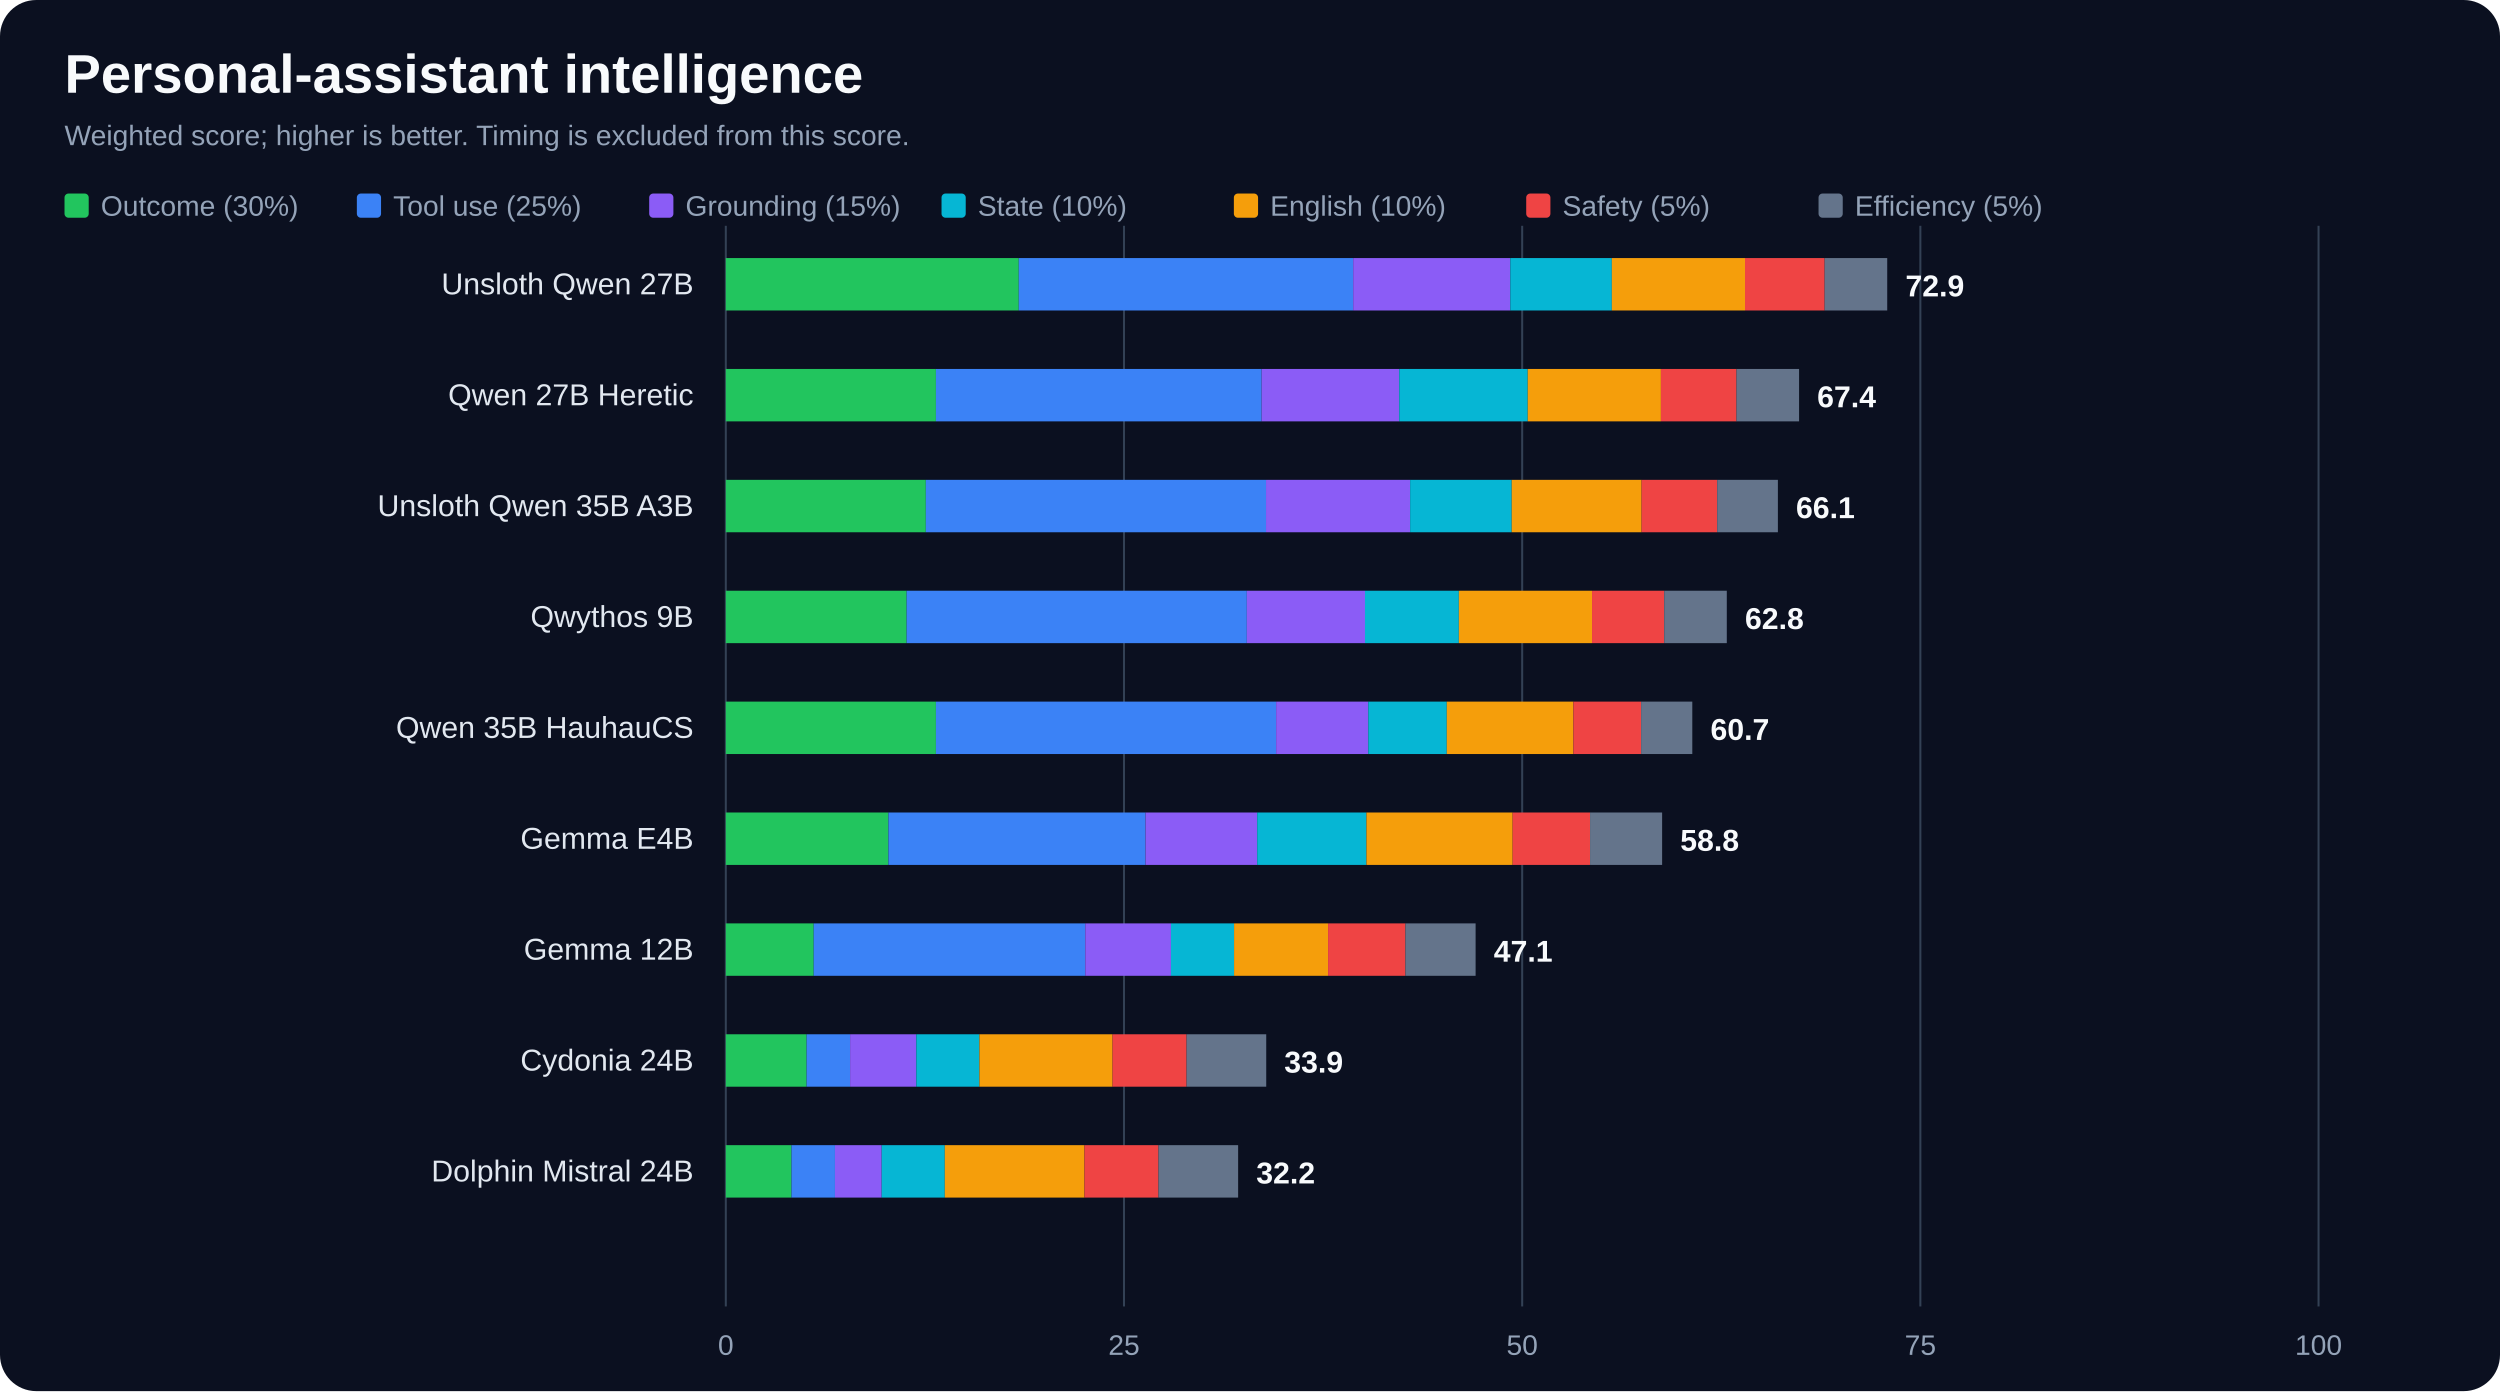
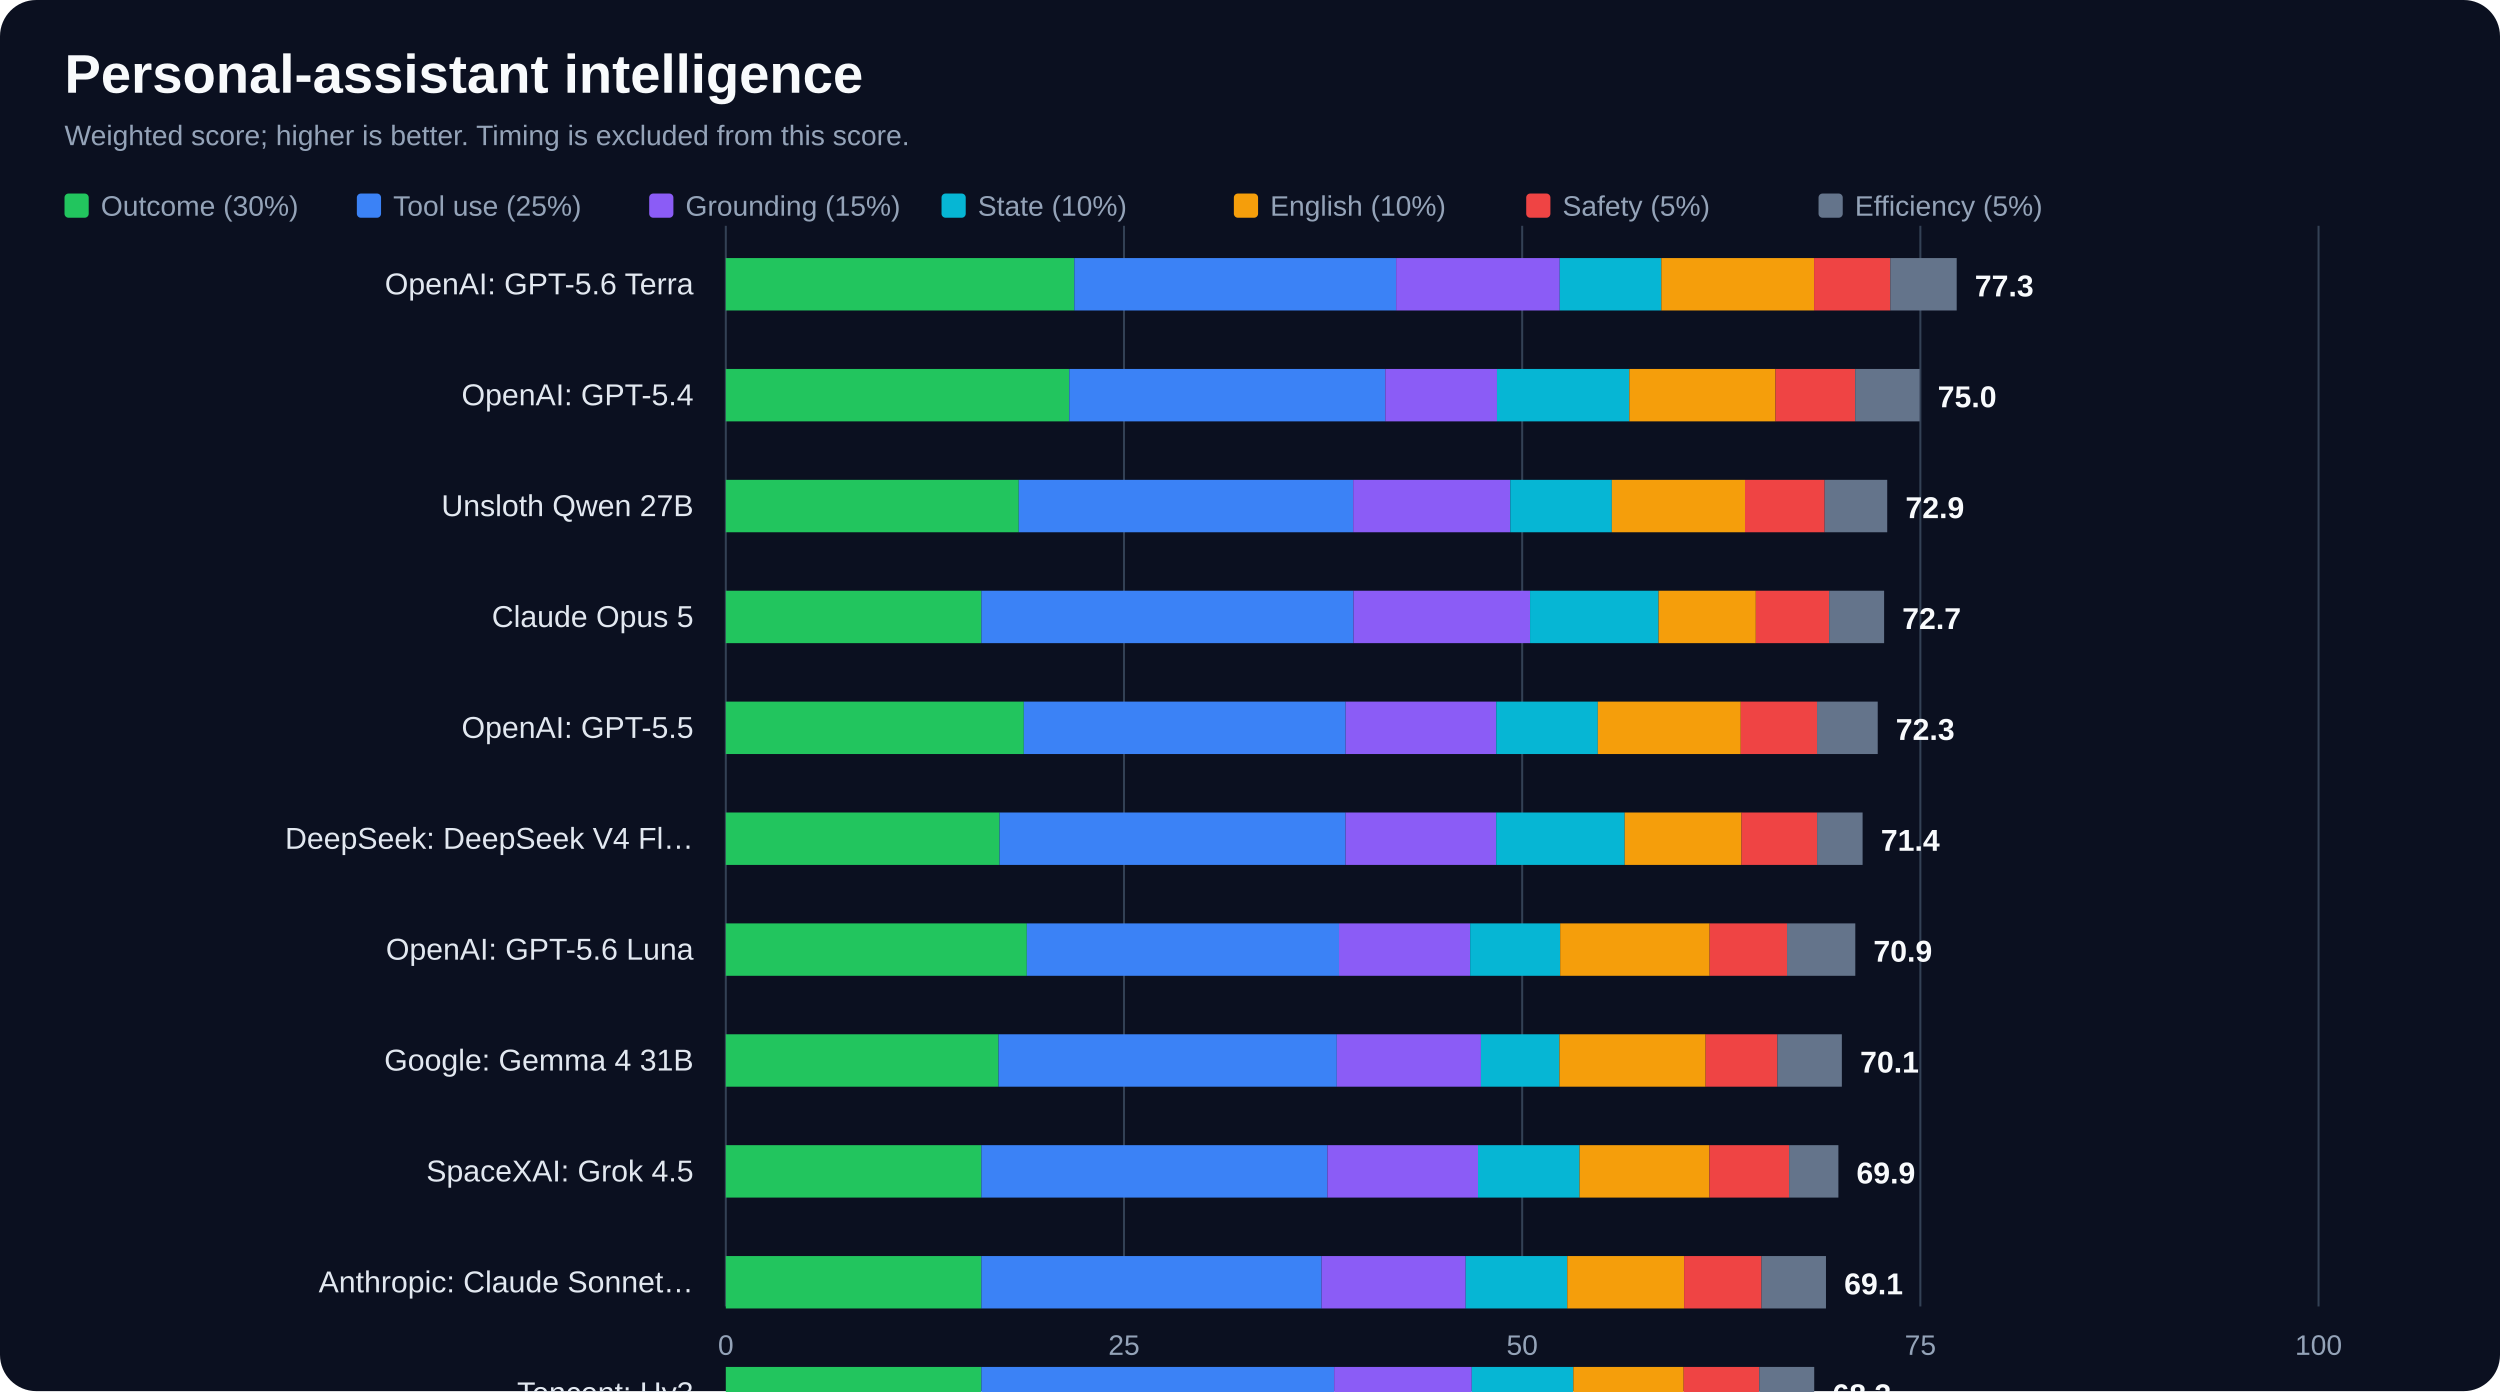
<svg xmlns="http://www.w3.org/2000/svg" width="1240" height="690" viewBox="0 0 1240 690" role="img" aria-labelledby="title desc">
  <style>.bg{fill:#0b1020}.title{fill:#f8fafc;font:700 27px Arial,sans-serif}.sub,.tick{fill:#94a3b8;font:14px Arial,sans-serif}.label{fill:#e2e8f0;font:15px Arial,sans-serif}.value{fill:#f8fafc;font:700 15px Arial,sans-serif}.grid{stroke:#334155;stroke-width:1}.axis{stroke:#64748b;stroke-width:1.5}</style>
  <rect class="bg" width="1240" height="690" rx="18" />
  <text class="title" x="32" y="46">Personal-assistant intelligence</text>
  <text class="sub" x="32" y="72">Weighted score; higher is better. Timing is excluded from this score.</text>
  <line class="grid" x1="360.0" y1="112" x2="360.0" y2="648" />
  <text class="tick" x="360.0" y="672" text-anchor="middle">0</text>
  <line class="grid" x1="557.5" y1="112" x2="557.5" y2="648" />
  <text class="tick" x="557.5" y="672" text-anchor="middle">25</text>
  <line class="grid" x1="755.0" y1="112" x2="755.0" y2="648" />
  <text class="tick" x="755.0" y="672" text-anchor="middle">50</text>
  <line class="grid" x1="952.5" y1="112" x2="952.5" y2="648" />
  <text class="tick" x="952.5" y="672" text-anchor="middle">75</text>
  <line class="grid" x1="1150.0" y1="112" x2="1150.0" y2="648" />
  <text class="tick" x="1150.0" y="672" text-anchor="middle">100</text>
  <rect x="32" y="96" width="12" height="12" rx="2" fill="#22c55e" />
  <text class="tick" x="50" y="107">Outcome (30%)</text>
  <rect x="177" y="96" width="12" height="12" rx="2" fill="#3b82f6" />
  <text class="tick" x="195" y="107">Tool use (25%)</text>
  <rect x="322" y="96" width="12" height="12" rx="2" fill="#8b5cf6" />
  <text class="tick" x="340" y="107">Grounding (15%)</text>
  <rect x="467" y="96" width="12" height="12" rx="2" fill="#06b6d4" />
  <text class="tick" x="485" y="107">State (10%)</text>
  <rect x="612" y="96" width="12" height="12" rx="2" fill="#f59e0b" />
  <text class="tick" x="630" y="107">English (10%)</text>
  <rect x="757" y="96" width="12" height="12" rx="2" fill="#ef4444" />
  <text class="tick" x="775" y="107">Safety (5%)</text>
  <rect x="902" y="96" width="12" height="12" rx="2" fill="#64748b" />
  <text class="tick" x="920" y="107">Efficiency (5%)</text>
-   <text class="label" data-model="unsloth-qwen3-6-27b-mtp-gguf-qwen3-6-27b-ud-q4-k-xl" x="344" y="146" text-anchor="end">Unsloth Qwen 27B</text>
-   <rect data-model="unsloth-qwen3-6-27b-mtp-gguf-qwen3-6-27b-ud-q4-k-xl" x="360.00" y="128" width="145.31" height="26" fill="#22c55e" />
-   <rect data-model="unsloth-qwen3-6-27b-mtp-gguf-qwen3-6-27b-ud-q4-k-xl" x="505.31" y="128" width="165.86" height="26" fill="#3b82f6" />
-   <rect data-model="unsloth-qwen3-6-27b-mtp-gguf-qwen3-6-27b-ud-q4-k-xl" x="671.17" y="128" width="77.93" height="26" fill="#8b5cf6" />
-   <rect data-model="unsloth-qwen3-6-27b-mtp-gguf-qwen3-6-27b-ud-q4-k-xl" x="749.10" y="128" width="50.38" height="26" fill="#06b6d4" />
-   <rect data-model="unsloth-qwen3-6-27b-mtp-gguf-qwen3-6-27b-ud-q4-k-xl" x="799.47" y="128" width="66.05" height="26" fill="#f59e0b" />
-   <rect data-model="unsloth-qwen3-6-27b-mtp-gguf-qwen3-6-27b-ud-q4-k-xl" x="865.52" y="128" width="39.50" height="26" fill="#ef4444" />
-   <rect data-model="unsloth-qwen3-6-27b-mtp-gguf-qwen3-6-27b-ud-q4-k-xl" x="905.02" y="128" width="31.04" height="26" fill="#64748b" />
-   <text class="value" data-model="unsloth-qwen3-6-27b-mtp-gguf-qwen3-6-27b-ud-q4-k-xl" x="945.1" y="147">72.9</text>
-   <text class="label" data-model="qwen3.6-27b-heretic-neo-code" x="344" y="201" text-anchor="end">Qwen 27B Heretic</text>
-   <rect data-model="qwen3.6-27b-heretic-neo-code" x="360.00" y="183" width="104.22" height="26" fill="#22c55e" />
-   <rect data-model="qwen3.6-27b-heretic-neo-code" x="464.22" y="183" width="161.55" height="26" fill="#3b82f6" />
-   <rect data-model="qwen3.6-27b-heretic-neo-code" x="625.77" y="183" width="68.27" height="26" fill="#8b5cf6" />
-   <rect data-model="qwen3.6-27b-heretic-neo-code" x="694.03" y="183" width="63.73" height="26" fill="#06b6d4" />
-   <rect data-model="qwen3.6-27b-heretic-neo-code" x="757.77" y="183" width="66.05" height="26" fill="#f59e0b" />
-   <rect data-model="qwen3.6-27b-heretic-neo-code" x="823.82" y="183" width="37.49" height="26" fill="#ef4444" />
-   <rect data-model="qwen3.6-27b-heretic-neo-code" x="861.30" y="183" width="31.04" height="26" fill="#64748b" />
-   <text class="value" data-model="qwen3.6-27b-heretic-neo-code" x="901.3" y="202">67.4</text>
-   <text class="label" data-model="unsloth-qwen3-6-35b-a3b-mtp-gguf-qwen3-6-35b-a3b-ud-q4-k-s" x="344" y="256" text-anchor="end">Unsloth Qwen 35B A3B</text>
-   <rect data-model="unsloth-qwen3-6-35b-a3b-mtp-gguf-qwen3-6-35b-a3b-ud-q4-k-s" x="360.00" y="238" width="99.21" height="26" fill="#22c55e" />
-   <rect data-model="unsloth-qwen3-6-35b-a3b-mtp-gguf-qwen3-6-35b-a3b-ud-q4-k-s" x="459.21" y="238" width="168.74" height="26" fill="#3b82f6" />
-   <rect data-model="unsloth-qwen3-6-35b-a3b-mtp-gguf-qwen3-6-35b-a3b-ud-q4-k-s" x="627.95" y="238" width="71.49" height="26" fill="#8b5cf6" />
-   <rect data-model="unsloth-qwen3-6-35b-a3b-mtp-gguf-qwen3-6-35b-a3b-ud-q4-k-s" x="699.43" y="238" width="50.38" height="26" fill="#06b6d4" />
-   <rect data-model="unsloth-qwen3-6-35b-a3b-mtp-gguf-qwen3-6-35b-a3b-ud-q4-k-s" x="749.81" y="238" width="64.43" height="26" fill="#f59e0b" />
-   <rect data-model="unsloth-qwen3-6-35b-a3b-mtp-gguf-qwen3-6-35b-a3b-ud-q4-k-s" x="814.24" y="238" width="37.49" height="26" fill="#ef4444" />
-   <rect data-model="unsloth-qwen3-6-35b-a3b-mtp-gguf-qwen3-6-35b-a3b-ud-q4-k-s" x="851.73" y="238" width="30.10" height="26" fill="#64748b" />
-   <text class="value" data-model="unsloth-qwen3-6-35b-a3b-mtp-gguf-qwen3-6-35b-a3b-ud-q4-k-s" x="890.8" y="257">66.1</text>
-   <text class="label" data-model="empero-ai-qwythos-9b-claude-mythos-5-1m-gguf-qwythos-9b-claude-mythos-5-1m-mtp-q4-k-m" x="344" y="311" text-anchor="end">Qwythos 9B</text>
-   <rect data-model="empero-ai-qwythos-9b-claude-mythos-5-1m-gguf-qwythos-9b-claude-mythos-5-1m-mtp-q4-k-m" x="360.00" y="293" width="89.69" height="26" fill="#22c55e" />
-   <rect data-model="empero-ai-qwythos-9b-claude-mythos-5-1m-gguf-qwythos-9b-claude-mythos-5-1m-mtp-q4-k-m" x="449.69" y="293" width="168.74" height="26" fill="#3b82f6" />
-   <rect data-model="empero-ai-qwythos-9b-claude-mythos-5-1m-gguf-qwythos-9b-claude-mythos-5-1m-mtp-q4-k-m" x="618.43" y="293" width="58.61" height="26" fill="#8b5cf6" />
-   <rect data-model="empero-ai-qwythos-9b-claude-mythos-5-1m-gguf-qwythos-9b-claude-mythos-5-1m-mtp-q4-k-m" x="677.03" y="293" width="46.56" height="26" fill="#06b6d4" />
-   <rect data-model="empero-ai-qwythos-9b-claude-mythos-5-1m-gguf-qwythos-9b-claude-mythos-5-1m-mtp-q4-k-m" x="723.60" y="293" width="66.05" height="26" fill="#f59e0b" />
-   <rect data-model="empero-ai-qwythos-9b-claude-mythos-5-1m-gguf-qwythos-9b-claude-mythos-5-1m-mtp-q4-k-m" x="789.64" y="293" width="35.81" height="26" fill="#ef4444" />
-   <rect data-model="empero-ai-qwythos-9b-claude-mythos-5-1m-gguf-qwythos-9b-claude-mythos-5-1m-mtp-q4-k-m" x="825.45" y="293" width="31.04" height="26" fill="#64748b" />
-   <text class="value" data-model="empero-ai-qwythos-9b-claude-mythos-5-1m-gguf-qwythos-9b-claude-mythos-5-1m-mtp-q4-k-m" x="865.5" y="312">62.8</text>
-   <text class="label" data-model="qwen3.6-35b-hauhaucs-aggressive" x="344" y="366" text-anchor="end">Qwen 35B HauhauCS</text>
-   <rect data-model="qwen3.6-35b-hauhaucs-aggressive" x="360.00" y="348" width="104.22" height="26" fill="#22c55e" />
-   <rect data-model="qwen3.6-35b-hauhaucs-aggressive" x="464.22" y="348" width="168.74" height="26" fill="#3b82f6" />
-   <rect data-model="qwen3.6-35b-hauhaucs-aggressive" x="632.96" y="348" width="45.73" height="26" fill="#8b5cf6" />
-   <rect data-model="qwen3.6-35b-hauhaucs-aggressive" x="678.68" y="348" width="38.93" height="26" fill="#06b6d4" />
-   <rect data-model="qwen3.6-35b-hauhaucs-aggressive" x="717.61" y="348" width="62.81" height="26" fill="#f59e0b" />
-   <rect data-model="qwen3.6-35b-hauhaucs-aggressive" x="780.42" y="348" width="33.57" height="26" fill="#ef4444" />
-   <rect data-model="qwen3.6-35b-hauhaucs-aggressive" x="813.99" y="348" width="25.39" height="26" fill="#64748b" />
-   <text class="value" data-model="qwen3.6-35b-hauhaucs-aggressive" x="848.4" y="367">60.7</text>
-   <text class="label" data-model="gemma-4-e4b-it" x="344" y="421" text-anchor="end">Gemma E4B</text>
-   <rect data-model="gemma-4-e4b-it" x="360.00" y="403" width="80.67" height="26" fill="#22c55e" />
-   <rect data-model="gemma-4-e4b-it" x="440.67" y="403" width="127.51" height="26" fill="#3b82f6" />
-   <rect data-model="gemma-4-e4b-it" x="568.18" y="403" width="55.39" height="26" fill="#8b5cf6" />
-   <rect data-model="gemma-4-e4b-it" x="623.57" y="403" width="54.19" height="26" fill="#06b6d4" />
-   <rect data-model="gemma-4-e4b-it" x="677.76" y="403" width="72.52" height="26" fill="#f59e0b" />
-   <rect data-model="gemma-4-e4b-it" x="750.29" y="403" width="38.38" height="26" fill="#ef4444" />
-   <rect data-model="gemma-4-e4b-it" x="788.67" y="403" width="35.74" height="26" fill="#64748b" />
-   <text class="value" data-model="gemma-4-e4b-it" x="833.4" y="422">58.8</text>
-   <text class="label" data-model="gemma-4-12b-obliterated" x="344" y="476" text-anchor="end">Gemma 12B</text>
-   <rect data-model="gemma-4-12b-obliterated" x="360.00" y="458" width="43.59" height="26" fill="#22c55e" />
-   <rect data-model="gemma-4-12b-obliterated" x="403.59" y="458" width="134.70" height="26" fill="#3b82f6" />
-   <rect data-model="gemma-4-12b-obliterated" x="538.29" y="458" width="42.51" height="26" fill="#8b5cf6" />
-   <rect data-model="gemma-4-12b-obliterated" x="580.80" y="458" width="31.30" height="26" fill="#06b6d4" />
-   <rect data-model="gemma-4-12b-obliterated" x="612.10" y="458" width="46.62" height="26" fill="#f59e0b" />
-   <rect data-model="gemma-4-12b-obliterated" x="658.72" y="458" width="38.38" height="26" fill="#ef4444" />
-   <rect data-model="gemma-4-12b-obliterated" x="697.10" y="458" width="34.80" height="26" fill="#64748b" />
-   <text class="value" data-model="gemma-4-12b-obliterated" x="740.9" y="477">47.1</text>
-   <text class="label" data-model="cydonia-24b-v4.3" x="344" y="531" text-anchor="end">Cydonia 24B</text>
-   <rect data-model="cydonia-24b-v4.3" x="360.00" y="513" width="40.08" height="26" fill="#22c55e" />
-   <rect data-model="cydonia-24b-v4.3" x="400.08" y="513" width="21.57" height="26" fill="#3b82f6" />
-   <rect data-model="cydonia-24b-v4.3" x="421.65" y="513" width="32.84" height="26" fill="#8b5cf6" />
-   <rect data-model="cydonia-24b-v4.3" x="454.50" y="513" width="31.30" height="26" fill="#06b6d4" />
-   <rect data-model="cydonia-24b-v4.3" x="485.79" y="513" width="66.05" height="26" fill="#f59e0b" />
-   <rect data-model="cydonia-24b-v4.3" x="551.84" y="513" width="36.70" height="26" fill="#ef4444" />
-   <rect data-model="cydonia-24b-v4.3" x="588.55" y="513" width="39.50" height="26" fill="#64748b" />
-   <text class="value" data-model="cydonia-24b-v4.3" x="637.0" y="532">33.9</text>
-   <text class="label" data-model="dolphin-mistral-24b-venice" x="344" y="586" text-anchor="end">Dolphin Mistral 24B</text>
-   <rect data-model="dolphin-mistral-24b-venice" x="360.00" y="568" width="32.57" height="26" fill="#22c55e" />
-   <rect data-model="dolphin-mistral-24b-venice" x="392.57" y="568" width="21.57" height="26" fill="#3b82f6" />
-   <rect data-model="dolphin-mistral-24b-venice" x="414.14" y="568" width="23.18" height="26" fill="#8b5cf6" />
-   <rect data-model="dolphin-mistral-24b-venice" x="437.32" y="568" width="31.30" height="26" fill="#06b6d4" />
-   <rect data-model="dolphin-mistral-24b-venice" x="468.62" y="568" width="69.29" height="26" fill="#f59e0b" />
-   <rect data-model="dolphin-mistral-24b-venice" x="537.91" y="568" width="36.70" height="26" fill="#ef4444" />
-   <rect data-model="dolphin-mistral-24b-venice" x="574.61" y="568" width="39.50" height="26" fill="#64748b" />
-   <text class="value" data-model="dolphin-mistral-24b-venice" x="623.1" y="587">32.2</text>
+   <text class="label" data-model="openai/gpt-5.6-terra" x="344" y="146" text-anchor="end">OpenAI: GPT-5.6 Terra</text>
+   <rect data-model="openai/gpt-5.6-terra" x="360.00" y="128" width="172.87" height="26" fill="#22c55e" />
+   <rect data-model="openai/gpt-5.6-terra" x="532.87" y="128" width="159.63" height="26" fill="#3b82f6" />
+   <rect data-model="openai/gpt-5.6-terra" x="692.49" y="128" width="81.15" height="26" fill="#8b5cf6" />
+   <rect data-model="openai/gpt-5.6-terra" x="773.64" y="128" width="50.38" height="26" fill="#06b6d4" />
+   <rect data-model="openai/gpt-5.6-terra" x="824.02" y="128" width="75.76" height="26" fill="#f59e0b" />
+   <rect data-model="openai/gpt-5.6-terra" x="899.78" y="128" width="37.82" height="26" fill="#ef4444" />
+   <rect data-model="openai/gpt-5.6-terra" x="937.60" y="128" width="32.92" height="26" fill="#64748b" />
+   <text class="value" data-model="openai/gpt-5.6-terra" x="979.5" y="147">77.3</text>
+   <text class="label" data-model="openai/gpt-5.4" x="344" y="201" text-anchor="end">OpenAI: GPT-5.4</text>
+   <rect data-model="openai/gpt-5.4" x="360.00" y="183" width="170.36" height="26" fill="#22c55e" />
+   <rect data-model="openai/gpt-5.4" x="530.36" y="183" width="156.75" height="26" fill="#3b82f6" />
+   <rect data-model="openai/gpt-5.4" x="687.11" y="183" width="55.39" height="26" fill="#8b5cf6" />
+   <rect data-model="openai/gpt-5.4" x="742.50" y="183" width="65.64" height="26" fill="#06b6d4" />
+   <rect data-model="openai/gpt-5.4" x="808.14" y="183" width="72.52" height="26" fill="#f59e0b" />
+   <rect data-model="openai/gpt-5.4" x="880.67" y="183" width="39.50" height="26" fill="#ef4444" />
+   <rect data-model="openai/gpt-5.4" x="920.17" y="183" width="31.98" height="26" fill="#64748b" />
+   <text class="value" data-model="openai/gpt-5.4" x="961.1" y="202">75.0</text>
+   <text class="label" data-model="unsloth-qwen3-6-27b-mtp-gguf-qwen3-6-27b-ud-q4-k-xl" x="344" y="256" text-anchor="end">Unsloth Qwen 27B</text>
+   <rect data-model="unsloth-qwen3-6-27b-mtp-gguf-qwen3-6-27b-ud-q4-k-xl" x="360.00" y="238" width="145.31" height="26" fill="#22c55e" />
+   <rect data-model="unsloth-qwen3-6-27b-mtp-gguf-qwen3-6-27b-ud-q4-k-xl" x="505.31" y="238" width="165.86" height="26" fill="#3b82f6" />
+   <rect data-model="unsloth-qwen3-6-27b-mtp-gguf-qwen3-6-27b-ud-q4-k-xl" x="671.17" y="238" width="77.93" height="26" fill="#8b5cf6" />
+   <rect data-model="unsloth-qwen3-6-27b-mtp-gguf-qwen3-6-27b-ud-q4-k-xl" x="749.10" y="238" width="50.38" height="26" fill="#06b6d4" />
+   <rect data-model="unsloth-qwen3-6-27b-mtp-gguf-qwen3-6-27b-ud-q4-k-xl" x="799.47" y="238" width="66.05" height="26" fill="#f59e0b" />
+   <rect data-model="unsloth-qwen3-6-27b-mtp-gguf-qwen3-6-27b-ud-q4-k-xl" x="865.52" y="238" width="39.50" height="26" fill="#ef4444" />
+   <rect data-model="unsloth-qwen3-6-27b-mtp-gguf-qwen3-6-27b-ud-q4-k-xl" x="905.02" y="238" width="31.04" height="26" fill="#64748b" />
+   <text class="value" data-model="unsloth-qwen3-6-27b-mtp-gguf-qwen3-6-27b-ud-q4-k-xl" x="945.1" y="257">72.9</text>
+   <text class="label" data-model="anthropic/claude-opus-5" x="344" y="311" text-anchor="end">Claude Opus 5</text>
+   <rect data-model="anthropic/claude-opus-5" x="360.00" y="293" width="126.77" height="26" fill="#22c55e" />
+   <rect data-model="anthropic/claude-opus-5" x="486.77" y="293" width="184.56" height="26" fill="#3b82f6" />
+   <rect data-model="anthropic/claude-opus-5" x="671.32" y="293" width="87.59" height="26" fill="#8b5cf6" />
+   <rect data-model="anthropic/claude-opus-5" x="758.91" y="293" width="63.73" height="26" fill="#06b6d4" />
+   <rect data-model="anthropic/claude-opus-5" x="822.65" y="293" width="48.24" height="26" fill="#f59e0b" />
+   <rect data-model="anthropic/claude-opus-5" x="870.89" y="293" width="36.37" height="26" fill="#ef4444" />
+   <rect data-model="anthropic/claude-opus-5" x="907.25" y="293" width="27.27" height="26" fill="#64748b" />
+   <text class="value" data-model="anthropic/claude-opus-5" x="943.5" y="312">72.7</text>
+   <text class="label" data-model="openai/gpt-5.5" x="344" y="366" text-anchor="end">OpenAI: GPT-5.5</text>
+   <rect data-model="openai/gpt-5.5" x="360.00" y="348" width="147.81" height="26" fill="#22c55e" />
+   <rect data-model="openai/gpt-5.5" x="507.81" y="348" width="159.63" height="26" fill="#3b82f6" />
+   <rect data-model="openai/gpt-5.5" x="667.44" y="348" width="74.71" height="26" fill="#8b5cf6" />
+   <rect data-model="openai/gpt-5.5" x="742.15" y="348" width="50.38" height="26" fill="#06b6d4" />
+   <rect data-model="openai/gpt-5.5" x="792.52" y="348" width="70.91" height="26" fill="#f59e0b" />
+   <rect data-model="openai/gpt-5.5" x="863.43" y="348" width="37.82" height="26" fill="#ef4444" />
+   <rect data-model="openai/gpt-5.5" x="901.25" y="348" width="30.10" height="26" fill="#64748b" />
+   <text class="value" data-model="openai/gpt-5.5" x="940.3" y="367">72.3</text>
+   <text class="label" data-model="deepseek/deepseek-v4-flash" x="344" y="421" text-anchor="end">DeepSeek: DeepSeek V4 Fl…</text>
+   <rect data-model="deepseek/deepseek-v4-flash" x="360.00" y="403" width="135.79" height="26" fill="#22c55e" />
+   <rect data-model="deepseek/deepseek-v4-flash" x="495.79" y="403" width="171.61" height="26" fill="#3b82f6" />
+   <rect data-model="deepseek/deepseek-v4-flash" x="667.40" y="403" width="74.71" height="26" fill="#8b5cf6" />
+   <rect data-model="deepseek/deepseek-v4-flash" x="742.11" y="403" width="63.73" height="26" fill="#06b6d4" />
+   <rect data-model="deepseek/deepseek-v4-flash" x="805.84" y="403" width="57.96" height="26" fill="#f59e0b" />
+   <rect data-model="deepseek/deepseek-v4-flash" x="863.80" y="403" width="37.49" height="26" fill="#ef4444" />
+   <rect data-model="deepseek/deepseek-v4-flash" x="901.28" y="403" width="22.57" height="26" fill="#64748b" />
+   <text class="value" data-model="deepseek/deepseek-v4-flash" x="932.9" y="422">71.4</text>
+   <text class="label" data-model="openai/gpt-5.6-luna" x="344" y="476" text-anchor="end">OpenAI: GPT-5.6 Luna</text>
+   <rect data-model="openai/gpt-5.6-luna" x="360.00" y="458" width="149.31" height="26" fill="#22c55e" />
+   <rect data-model="openai/gpt-5.6-luna" x="509.31" y="458" width="154.84" height="26" fill="#3b82f6" />
+   <rect data-model="openai/gpt-5.6-luna" x="664.15" y="458" width="65.05" height="26" fill="#8b5cf6" />
+   <rect data-model="openai/gpt-5.6-luna" x="729.20" y="458" width="44.65" height="26" fill="#06b6d4" />
+   <rect data-model="openai/gpt-5.6-luna" x="773.85" y="458" width="74.14" height="26" fill="#f59e0b" />
+   <rect data-model="openai/gpt-5.6-luna" x="847.99" y="458" width="38.38" height="26" fill="#ef4444" />
+   <rect data-model="openai/gpt-5.6-luna" x="886.37" y="458" width="33.86" height="26" fill="#64748b" />
+   <text class="value" data-model="openai/gpt-5.6-luna" x="929.2" y="477">70.9</text>
+   <text class="label" data-model="google/gemma-4-31b-it" x="344" y="531" text-anchor="end">Google: Gemma 4 31B</text>
+   <rect data-model="google/gemma-4-31b-it" x="360.00" y="513" width="135.28" height="26" fill="#22c55e" />
+   <rect data-model="google/gemma-4-31b-it" x="495.28" y="513" width="167.78" height="26" fill="#3b82f6" />
+   <rect data-model="google/gemma-4-31b-it" x="663.06" y="513" width="71.49" height="26" fill="#8b5cf6" />
+   <rect data-model="google/gemma-4-31b-it" x="734.55" y="513" width="38.93" height="26" fill="#06b6d4" />
+   <rect data-model="google/gemma-4-31b-it" x="773.48" y="513" width="72.52" height="26" fill="#f59e0b" />
+   <rect data-model="google/gemma-4-31b-it" x="846.00" y="513" width="35.58" height="26" fill="#ef4444" />
+   <rect data-model="google/gemma-4-31b-it" x="881.58" y="513" width="31.98" height="26" fill="#64748b" />
+   <text class="value" data-model="google/gemma-4-31b-it" x="922.6" y="532">70.1</text>
+   <text class="label" data-model="x-ai/grok-4.5" x="344" y="586" text-anchor="end">SpaceXAI: Grok 4.5</text>
+   <rect data-model="x-ai/grok-4.5" x="360.00" y="568" width="126.77" height="26" fill="#22c55e" />
+   <rect data-model="x-ai/grok-4.5" x="486.77" y="568" width="171.61" height="26" fill="#3b82f6" />
+   <rect data-model="x-ai/grok-4.5" x="658.38" y="568" width="74.71" height="26" fill="#8b5cf6" />
+   <rect data-model="x-ai/grok-4.5" x="733.09" y="568" width="50.38" height="26" fill="#06b6d4" />
+   <rect data-model="x-ai/grok-4.5" x="783.46" y="568" width="64.43" height="26" fill="#f59e0b" />
+   <rect data-model="x-ai/grok-4.5" x="847.89" y="568" width="39.50" height="26" fill="#ef4444" />
+   <rect data-model="x-ai/grok-4.5" x="887.39" y="568" width="24.45" height="26" fill="#64748b" />
+   <text class="value" data-model="x-ai/grok-4.5" x="920.8" y="587">69.9</text>
+   <text class="label" data-model="anthropic/claude-sonnet-5" x="344" y="641" text-anchor="end">Anthropic: Claude Sonnet…</text>
+   <rect data-model="anthropic/claude-sonnet-5" x="360.00" y="623" width="126.77" height="26" fill="#22c55e" />
+   <rect data-model="anthropic/claude-sonnet-5" x="486.77" y="623" width="168.74" height="26" fill="#3b82f6" />
+   <rect data-model="anthropic/claude-sonnet-5" x="655.50" y="623" width="71.49" height="26" fill="#8b5cf6" />
+   <rect data-model="anthropic/claude-sonnet-5" x="726.99" y="623" width="50.38" height="26" fill="#06b6d4" />
+   <rect data-model="anthropic/claude-sonnet-5" x="777.37" y="623" width="57.96" height="26" fill="#f59e0b" />
+   <rect data-model="anthropic/claude-sonnet-5" x="835.32" y="623" width="38.38" height="26" fill="#ef4444" />
+   <rect data-model="anthropic/claude-sonnet-5" x="873.70" y="623" width="31.98" height="26" fill="#64748b" />
+   <text class="value" data-model="anthropic/claude-sonnet-5" x="914.7" y="642">69.1</text>
+   <text class="label" data-model="tencent/hy3" x="344" y="696" text-anchor="end">Tencent: Hy3</text>
+   <rect data-model="tencent/hy3" x="360.00" y="678" width="126.77" height="26" fill="#22c55e" />
+   <rect data-model="tencent/hy3" x="486.77" y="678" width="174.97" height="26" fill="#3b82f6" />
+   <rect data-model="tencent/hy3" x="661.74" y="678" width="68.27" height="26" fill="#8b5cf6" />
+   <rect data-model="tencent/hy3" x="730.00" y="678" width="50.38" height="26" fill="#06b6d4" />
+   <rect data-model="tencent/hy3" x="780.38" y="678" width="54.72" height="26" fill="#f59e0b" />
+   <rect data-model="tencent/hy3" x="835.10" y="678" width="37.49" height="26" fill="#ef4444" />
+   <rect data-model="tencent/hy3" x="872.58" y="678" width="27.27" height="26" fill="#64748b" />
+   <text class="value" data-model="tencent/hy3" x="908.9" y="697">68.3</text>
+   <text class="label" data-model="qwen3.6-27b-heretic-neo-code" x="344" y="751" text-anchor="end">Qwen 27B Heretic</text>
+   <rect data-model="qwen3.6-27b-heretic-neo-code" x="360.00" y="733" width="104.22" height="26" fill="#22c55e" />
+   <rect data-model="qwen3.6-27b-heretic-neo-code" x="464.22" y="733" width="161.55" height="26" fill="#3b82f6" />
+   <rect data-model="qwen3.6-27b-heretic-neo-code" x="625.77" y="733" width="68.27" height="26" fill="#8b5cf6" />
+   <rect data-model="qwen3.6-27b-heretic-neo-code" x="694.03" y="733" width="63.73" height="26" fill="#06b6d4" />
+   <rect data-model="qwen3.6-27b-heretic-neo-code" x="757.77" y="733" width="66.05" height="26" fill="#f59e0b" />
+   <rect data-model="qwen3.6-27b-heretic-neo-code" x="823.82" y="733" width="37.49" height="26" fill="#ef4444" />
+   <rect data-model="qwen3.6-27b-heretic-neo-code" x="861.30" y="733" width="31.04" height="26" fill="#64748b" />
+   <text class="value" data-model="qwen3.6-27b-heretic-neo-code" x="901.3" y="752">67.4</text>
+   <text class="label" data-model="qwen/qwen3.8-max" x="344" y="806" text-anchor="end">Qwen: Qwen3.8 Max</text>
+   <rect data-model="qwen/qwen3.8-max" x="360.00" y="788" width="94.20" height="26" fill="#22c55e" />
+   <rect data-model="qwen/qwen3.8-max" x="454.20" y="788" width="171.61" height="26" fill="#3b82f6" />
+   <rect data-model="qwen/qwen3.8-max" x="625.81" y="788" width="61.83" height="26" fill="#8b5cf6" />
+   <rect data-model="qwen/qwen3.8-max" x="687.64" y="788" width="79.00" height="26" fill="#06b6d4" />
+   <rect data-model="qwen/qwen3.8-max" x="766.64" y="788" width="57.96" height="26" fill="#f59e0b" />
+   <rect data-model="qwen/qwen3.8-max" x="824.59" y="788" width="37.49" height="26" fill="#ef4444" />
+   <rect data-model="qwen/qwen3.8-max" x="862.08" y="788" width="28.21" height="26" fill="#64748b" />
+   <text class="value" data-model="qwen/qwen3.8-max" x="899.3" y="807">67.1</text>
+   <text class="label" data-model="unsloth-qwen3-6-35b-a3b-mtp-gguf-qwen3-6-35b-a3b-ud-q4-k-s" x="344" y="861" text-anchor="end">Unsloth Qwen 35B A3B</text>
+   <rect data-model="unsloth-qwen3-6-35b-a3b-mtp-gguf-qwen3-6-35b-a3b-ud-q4-k-s" x="360.00" y="843" width="99.21" height="26" fill="#22c55e" />
+   <rect data-model="unsloth-qwen3-6-35b-a3b-mtp-gguf-qwen3-6-35b-a3b-ud-q4-k-s" x="459.21" y="843" width="168.74" height="26" fill="#3b82f6" />
+   <rect data-model="unsloth-qwen3-6-35b-a3b-mtp-gguf-qwen3-6-35b-a3b-ud-q4-k-s" x="627.95" y="843" width="71.49" height="26" fill="#8b5cf6" />
+   <rect data-model="unsloth-qwen3-6-35b-a3b-mtp-gguf-qwen3-6-35b-a3b-ud-q4-k-s" x="699.43" y="843" width="50.38" height="26" fill="#06b6d4" />
+   <rect data-model="unsloth-qwen3-6-35b-a3b-mtp-gguf-qwen3-6-35b-a3b-ud-q4-k-s" x="749.81" y="843" width="64.43" height="26" fill="#f59e0b" />
+   <rect data-model="unsloth-qwen3-6-35b-a3b-mtp-gguf-qwen3-6-35b-a3b-ud-q4-k-s" x="814.24" y="843" width="37.49" height="26" fill="#ef4444" />
+   <rect data-model="unsloth-qwen3-6-35b-a3b-mtp-gguf-qwen3-6-35b-a3b-ud-q4-k-s" x="851.73" y="843" width="30.10" height="26" fill="#64748b" />
+   <text class="value" data-model="unsloth-qwen3-6-35b-a3b-mtp-gguf-qwen3-6-35b-a3b-ud-q4-k-s" x="890.8" y="862">66.1</text>
+   <text class="label" data-model="google/gemma-4-26b-a4b-it" x="344" y="916" text-anchor="end">Google: Gemma 4 26B A4B </text>
+   <rect data-model="google/gemma-4-26b-a4b-it" x="360.00" y="898" width="128.27" height="26" fill="#22c55e" />
+   <rect data-model="google/gemma-4-26b-a4b-it" x="488.27" y="898" width="166.34" height="26" fill="#3b82f6" />
+   <rect data-model="google/gemma-4-26b-a4b-it" x="654.61" y="898" width="45.73" height="26" fill="#8b5cf6" />
+   <rect data-model="google/gemma-4-26b-a4b-it" x="700.34" y="898" width="50.38" height="26" fill="#06b6d4" />
+   <rect data-model="google/gemma-4-26b-a4b-it" x="750.71" y="898" width="57.96" height="26" fill="#f59e0b" />
+   <rect data-model="google/gemma-4-26b-a4b-it" x="808.67" y="898" width="37.49" height="26" fill="#ef4444" />
+   <rect data-model="google/gemma-4-26b-a4b-it" x="846.16" y="898" width="29.15" height="26" fill="#64748b" />
+   <text class="value" data-model="google/gemma-4-26b-a4b-it" x="884.3" y="917">65.2</text>
+   <text class="label" data-model="deepseek/deepseek-v4-pro" x="344" y="971" text-anchor="end">DeepSeek: DeepSeek V4 Pro</text>
+   <rect data-model="deepseek/deepseek-v4-pro" x="360.00" y="953" width="106.73" height="26" fill="#22c55e" />
+   <rect data-model="deepseek/deepseek-v4-pro" x="466.73" y="953" width="174.97" height="26" fill="#3b82f6" />
+   <rect data-model="deepseek/deepseek-v4-pro" x="641.70" y="953" width="68.27" height="26" fill="#8b5cf6" />
+   <rect data-model="deepseek/deepseek-v4-pro" x="709.96" y="953" width="42.74" height="26" fill="#06b6d4" />
+   <rect data-model="deepseek/deepseek-v4-pro" x="752.71" y="953" width="57.96" height="26" fill="#f59e0b" />
+   <rect data-model="deepseek/deepseek-v4-pro" x="810.66" y="953" width="35.25" height="26" fill="#ef4444" />
+   <rect data-model="deepseek/deepseek-v4-pro" x="845.91" y="953" width="23.51" height="26" fill="#64748b" />
+   <text class="value" data-model="deepseek/deepseek-v4-pro" x="878.4" y="972">64.5</text>
+   <text class="label" data-model="empero-ai-qwythos-9b-claude-mythos-5-1m-gguf-qwythos-9b-claude-mythos-5-1m-mtp-q4-k-m" x="344" y="1026" text-anchor="end">Qwythos 9B</text>
+   <rect data-model="empero-ai-qwythos-9b-claude-mythos-5-1m-gguf-qwythos-9b-claude-mythos-5-1m-mtp-q4-k-m" x="360.00" y="1008" width="89.69" height="26" fill="#22c55e" />
+   <rect data-model="empero-ai-qwythos-9b-claude-mythos-5-1m-gguf-qwythos-9b-claude-mythos-5-1m-mtp-q4-k-m" x="449.69" y="1008" width="168.74" height="26" fill="#3b82f6" />
+   <rect data-model="empero-ai-qwythos-9b-claude-mythos-5-1m-gguf-qwythos-9b-claude-mythos-5-1m-mtp-q4-k-m" x="618.43" y="1008" width="58.61" height="26" fill="#8b5cf6" />
+   <rect data-model="empero-ai-qwythos-9b-claude-mythos-5-1m-gguf-qwythos-9b-claude-mythos-5-1m-mtp-q4-k-m" x="677.03" y="1008" width="46.56" height="26" fill="#06b6d4" />
+   <rect data-model="empero-ai-qwythos-9b-claude-mythos-5-1m-gguf-qwythos-9b-claude-mythos-5-1m-mtp-q4-k-m" x="723.60" y="1008" width="66.05" height="26" fill="#f59e0b" />
+   <rect data-model="empero-ai-qwythos-9b-claude-mythos-5-1m-gguf-qwythos-9b-claude-mythos-5-1m-mtp-q4-k-m" x="789.64" y="1008" width="35.81" height="26" fill="#ef4444" />
+   <rect data-model="empero-ai-qwythos-9b-claude-mythos-5-1m-gguf-qwythos-9b-claude-mythos-5-1m-mtp-q4-k-m" x="825.45" y="1008" width="31.04" height="26" fill="#64748b" />
+   <text class="value" data-model="empero-ai-qwythos-9b-claude-mythos-5-1m-gguf-qwythos-9b-claude-mythos-5-1m-mtp-q4-k-m" x="865.5" y="1027">62.8</text>
+   <text class="label" data-model="qwen/qwen3.7-plus" x="344" y="1081" text-anchor="end">Qwen: Qwen3.7 Plus</text>
+   <rect data-model="qwen/qwen3.7-plus" x="360.00" y="1063" width="78.16" height="26" fill="#22c55e" />
+   <rect data-model="qwen/qwen3.7-plus" x="438.16" y="1063" width="168.74" height="26" fill="#3b82f6" />
+   <rect data-model="qwen/qwen3.7-plus" x="606.90" y="1063" width="74.71" height="26" fill="#8b5cf6" />
+   <rect data-model="qwen/qwen3.7-plus" x="681.61" y="1063" width="50.38" height="26" fill="#06b6d4" />
+   <rect data-model="qwen/qwen3.7-plus" x="731.99" y="1063" width="54.72" height="26" fill="#f59e0b" />
+   <rect data-model="qwen/qwen3.7-plus" x="786.70" y="1063" width="37.49" height="26" fill="#ef4444" />
+   <rect data-model="qwen/qwen3.7-plus" x="824.19" y="1063" width="29.15" height="26" fill="#64748b" />
+   <text class="value" data-model="qwen/qwen3.7-plus" x="862.3" y="1082">62.4</text>
+   <text class="label" data-model="x-ai/grok-4.3" x="344" y="1136" text-anchor="end">SpaceXAI: Grok 4.3</text>
+   <rect data-model="x-ai/grok-4.3" x="360.00" y="1118" width="88.19" height="26" fill="#22c55e" />
+   <rect data-model="x-ai/grok-4.3" x="448.19" y="1118" width="150.52" height="26" fill="#3b82f6" />
+   <rect data-model="x-ai/grok-4.3" x="598.71" y="1118" width="45.73" height="26" fill="#8b5cf6" />
+   <rect data-model="x-ai/grok-4.3" x="644.43" y="1118" width="50.38" height="26" fill="#06b6d4" />
+   <rect data-model="x-ai/grok-4.3" x="694.81" y="1118" width="72.52" height="26" fill="#f59e0b" />
+   <rect data-model="x-ai/grok-4.3" x="767.33" y="1118" width="39.50" height="26" fill="#ef4444" />
+   <rect data-model="x-ai/grok-4.3" x="806.83" y="1118" width="32.92" height="26" fill="#64748b" />
+   <text class="value" data-model="x-ai/grok-4.3" x="848.8" y="1137">60.7</text>
+   <text class="label" data-model="qwen3.6-35b-hauhaucs-aggressive" x="344" y="1191" text-anchor="end">Qwen 35B HauhauCS</text>
+   <rect data-model="qwen3.6-35b-hauhaucs-aggressive" x="360.00" y="1173" width="104.22" height="26" fill="#22c55e" />
+   <rect data-model="qwen3.6-35b-hauhaucs-aggressive" x="464.22" y="1173" width="168.74" height="26" fill="#3b82f6" />
+   <rect data-model="qwen3.6-35b-hauhaucs-aggressive" x="632.96" y="1173" width="45.73" height="26" fill="#8b5cf6" />
+   <rect data-model="qwen3.6-35b-hauhaucs-aggressive" x="678.68" y="1173" width="38.93" height="26" fill="#06b6d4" />
+   <rect data-model="qwen3.6-35b-hauhaucs-aggressive" x="717.61" y="1173" width="62.81" height="26" fill="#f59e0b" />
+   <rect data-model="qwen3.6-35b-hauhaucs-aggressive" x="780.42" y="1173" width="33.57" height="26" fill="#ef4444" />
+   <rect data-model="qwen3.6-35b-hauhaucs-aggressive" x="813.99" y="1173" width="25.39" height="26" fill="#64748b" />
+   <text class="value" data-model="qwen3.6-35b-hauhaucs-aggressive" x="848.4" y="1192">60.7</text>
+   <text class="label" data-model="stepfun/step-3.7-flash" x="344" y="1246" text-anchor="end">StepFun: Step 3.7 Flash</text>
+   <rect data-model="stepfun/step-3.7-flash" x="360.00" y="1228" width="89.19" height="26" fill="#22c55e" />
+   <rect data-model="stepfun/step-3.7-flash" x="449.19" y="1228" width="166.82" height="26" fill="#3b82f6" />
+   <rect data-model="stepfun/step-3.7-flash" x="616.01" y="1228" width="55.39" height="26" fill="#8b5cf6" />
+   <rect data-model="stepfun/step-3.7-flash" x="671.39" y="1228" width="31.30" height="26" fill="#06b6d4" />
+   <rect data-model="stepfun/step-3.7-flash" x="702.69" y="1228" width="57.96" height="26" fill="#f59e0b" />
+   <rect data-model="stepfun/step-3.7-flash" x="760.64" y="1228" width="38.38" height="26" fill="#ef4444" />
+   <rect data-model="stepfun/step-3.7-flash" x="799.03" y="1228" width="32.92" height="26" fill="#64748b" />
+   <text class="value" data-model="stepfun/step-3.7-flash" x="840.9" y="1247">59.7</text>
+   <text class="label" data-model="gemma-4-e4b-it" x="344" y="1301" text-anchor="end">Gemma E4B</text>
+   <rect data-model="gemma-4-e4b-it" x="360.00" y="1283" width="80.67" height="26" fill="#22c55e" />
+   <rect data-model="gemma-4-e4b-it" x="440.67" y="1283" width="127.51" height="26" fill="#3b82f6" />
+   <rect data-model="gemma-4-e4b-it" x="568.18" y="1283" width="55.39" height="26" fill="#8b5cf6" />
+   <rect data-model="gemma-4-e4b-it" x="623.57" y="1283" width="54.19" height="26" fill="#06b6d4" />
+   <rect data-model="gemma-4-e4b-it" x="677.76" y="1283" width="72.52" height="26" fill="#f59e0b" />
+   <rect data-model="gemma-4-e4b-it" x="750.29" y="1283" width="38.38" height="26" fill="#ef4444" />
+   <rect data-model="gemma-4-e4b-it" x="788.67" y="1283" width="35.74" height="26" fill="#64748b" />
+   <text class="value" data-model="gemma-4-e4b-it" x="833.4" y="1302">58.8</text>
+   <text class="label" data-model="nvidia/nemotron-3-ultra-550b-a55b" x="344" y="1356" text-anchor="end">NVIDIA: Nemotron 3 Ultra</text>
+   <rect data-model="nvidia/nemotron-3-ultra-550b-a55b" x="360.00" y="1338" width="104.72" height="26" fill="#22c55e" />
+   <rect data-model="nvidia/nemotron-3-ultra-550b-a55b" x="464.72" y="1338" width="167.78" height="26" fill="#3b82f6" />
+   <rect data-model="nvidia/nemotron-3-ultra-550b-a55b" x="632.50" y="1338" width="32.84" height="26" fill="#8b5cf6" />
+   <rect data-model="nvidia/nemotron-3-ultra-550b-a55b" x="665.34" y="1338" width="40.84" height="26" fill="#06b6d4" />
+   <rect data-model="nvidia/nemotron-3-ultra-550b-a55b" x="706.18" y="1338" width="51.48" height="26" fill="#f59e0b" />
+   <rect data-model="nvidia/nemotron-3-ultra-550b-a55b" x="757.66" y="1338" width="38.38" height="26" fill="#ef4444" />
+   <rect data-model="nvidia/nemotron-3-ultra-550b-a55b" x="796.04" y="1338" width="27.27" height="26" fill="#64748b" />
+   <text class="value" data-model="nvidia/nemotron-3-ultra-550b-a55b" x="832.3" y="1357">58.6</text>
+   <text class="label" data-model="google/gemini-3.5-flash-lite" x="344" y="1411" text-anchor="end">Google: Gemini 3.5 Flash…</text>
+   <rect data-model="google/gemini-3.5-flash-lite" x="360.00" y="1393" width="113.24" height="26" fill="#22c55e" />
+   <rect data-model="google/gemini-3.5-flash-lite" x="473.24" y="1393" width="136.62" height="26" fill="#3b82f6" />
+   <rect data-model="google/gemini-3.5-flash-lite" x="609.86" y="1393" width="48.30" height="26" fill="#8b5cf6" />
+   <rect data-model="google/gemini-3.5-flash-lite" x="658.16" y="1393" width="31.30" height="26" fill="#06b6d4" />
+   <rect data-model="google/gemini-3.5-flash-lite" x="689.46" y="1393" width="49.86" height="26" fill="#f59e0b" />
+   <rect data-model="google/gemini-3.5-flash-lite" x="739.32" y="1393" width="36.37" height="26" fill="#ef4444" />
+   <rect data-model="google/gemini-3.5-flash-lite" x="775.68" y="1393" width="37.62" height="26" fill="#64748b" />
+   <text class="value" data-model="google/gemini-3.5-flash-lite" x="822.3" y="1412">57.4</text>
+   <text class="label" data-model="google/gemini-3.6-flash" x="344" y="1466" text-anchor="end">Google: Gemini 3.6 Flash</text>
+   <rect data-model="google/gemini-3.6-flash" x="360.00" y="1448" width="70.65" height="26" fill="#22c55e" />
+   <rect data-model="google/gemini-3.6-flash" x="430.65" y="1448" width="170.18" height="26" fill="#3b82f6" />
+   <rect data-model="google/gemini-3.6-flash" x="600.83" y="1448" width="52.17" height="26" fill="#8b5cf6" />
+   <rect data-model="google/gemini-3.6-flash" x="652.99" y="1448" width="31.30" height="26" fill="#06b6d4" />
+   <rect data-model="google/gemini-3.6-flash" x="684.29" y="1448" width="54.72" height="26" fill="#f59e0b" />
+   <rect data-model="google/gemini-3.6-flash" x="739.00" y="1448" width="36.37" height="26" fill="#ef4444" />
+   <rect data-model="google/gemini-3.6-flash" x="775.37" y="1448" width="29.15" height="26" fill="#64748b" />
+   <text class="value" data-model="google/gemini-3.6-flash" x="813.5" y="1467">56.3</text>
+   <text class="label" data-model="openai/gpt-4.1" x="344" y="1521" text-anchor="end">OpenAI: GPT-4.1</text>
+   <rect data-model="openai/gpt-4.1" x="360.00" y="1503" width="67.14" height="26" fill="#22c55e" />
+   <rect data-model="openai/gpt-4.1" x="427.14" y="1503" width="133.74" height="26" fill="#3b82f6" />
+   <rect data-model="openai/gpt-4.1" x="560.89" y="1503" width="32.84" height="26" fill="#8b5cf6" />
+   <rect data-model="openai/gpt-4.1" x="593.73" y="1503" width="40.84" height="26" fill="#06b6d4" />
+   <rect data-model="openai/gpt-4.1" x="634.57" y="1503" width="74.14" height="26" fill="#f59e0b" />
+   <rect data-model="openai/gpt-4.1" x="708.71" y="1503" width="36.70" height="26" fill="#ef4444" />
+   <rect data-model="openai/gpt-4.1" x="745.41" y="1503" width="33.86" height="26" fill="#64748b" />
+   <text class="value" data-model="openai/gpt-4.1" x="788.3" y="1522">53.1</text>
+   <text class="label" data-model="deepseek/deepseek-v3.2" x="344" y="1576" text-anchor="end">DeepSeek: DeepSeek V3.2</text>
+   <rect data-model="deepseek/deepseek-v3.2" x="360.00" y="1558" width="85.68" height="26" fill="#22c55e" />
+   <rect data-model="deepseek/deepseek-v3.2" x="445.68" y="1558" width="161.55" height="26" fill="#3b82f6" />
+   <rect data-model="deepseek/deepseek-v3.2" x="607.23" y="1558" width="22.54" height="26" fill="#8b5cf6" />
+   <rect data-model="deepseek/deepseek-v3.2" x="629.77" y="1558" width="50.38" height="26" fill="#06b6d4" />
+   <rect data-model="deepseek/deepseek-v3.2" x="680.15" y="1558" width="36.91" height="26" fill="#f59e0b" />
+   <rect data-model="deepseek/deepseek-v3.2" x="717.05" y="1558" width="39.50" height="26" fill="#ef4444" />
+   <rect data-model="deepseek/deepseek-v3.2" x="756.55" y="1558" width="22.57" height="26" fill="#64748b" />
+   <text class="value" data-model="deepseek/deepseek-v3.2" x="788.1" y="1577">53.1</text>
+   <text class="label" data-model="gemma-4-12b-obliterated" x="344" y="1631" text-anchor="end">Gemma 12B</text>
+   <rect data-model="gemma-4-12b-obliterated" x="360.00" y="1613" width="43.59" height="26" fill="#22c55e" />
+   <rect data-model="gemma-4-12b-obliterated" x="403.59" y="1613" width="134.70" height="26" fill="#3b82f6" />
+   <rect data-model="gemma-4-12b-obliterated" x="538.29" y="1613" width="42.51" height="26" fill="#8b5cf6" />
+   <rect data-model="gemma-4-12b-obliterated" x="580.80" y="1613" width="31.30" height="26" fill="#06b6d4" />
+   <rect data-model="gemma-4-12b-obliterated" x="612.10" y="1613" width="46.62" height="26" fill="#f59e0b" />
+   <rect data-model="gemma-4-12b-obliterated" x="658.72" y="1613" width="38.38" height="26" fill="#ef4444" />
+   <rect data-model="gemma-4-12b-obliterated" x="697.10" y="1613" width="34.80" height="26" fill="#64748b" />
+   <text class="value" data-model="gemma-4-12b-obliterated" x="740.9" y="1632">47.1</text>
+   <text class="label" data-model="cydonia-24b-v4.3" x="344" y="1686" text-anchor="end">Cydonia 24B</text>
+   <rect data-model="cydonia-24b-v4.3" x="360.00" y="1668" width="40.08" height="26" fill="#22c55e" />
+   <rect data-model="cydonia-24b-v4.3" x="400.08" y="1668" width="21.57" height="26" fill="#3b82f6" />
+   <rect data-model="cydonia-24b-v4.3" x="421.65" y="1668" width="32.84" height="26" fill="#8b5cf6" />
+   <rect data-model="cydonia-24b-v4.3" x="454.50" y="1668" width="31.30" height="26" fill="#06b6d4" />
+   <rect data-model="cydonia-24b-v4.3" x="485.79" y="1668" width="66.05" height="26" fill="#f59e0b" />
+   <rect data-model="cydonia-24b-v4.3" x="551.84" y="1668" width="36.70" height="26" fill="#ef4444" />
+   <rect data-model="cydonia-24b-v4.3" x="588.55" y="1668" width="39.50" height="26" fill="#64748b" />
+   <text class="value" data-model="cydonia-24b-v4.3" x="637.0" y="1687">33.9</text>
+   <text class="label" data-model="dolphin-mistral-24b-venice" x="344" y="1741" text-anchor="end">Dolphin Mistral 24B</text>
+   <rect data-model="dolphin-mistral-24b-venice" x="360.00" y="1723" width="32.57" height="26" fill="#22c55e" />
+   <rect data-model="dolphin-mistral-24b-venice" x="392.57" y="1723" width="21.57" height="26" fill="#3b82f6" />
+   <rect data-model="dolphin-mistral-24b-venice" x="414.14" y="1723" width="23.18" height="26" fill="#8b5cf6" />
+   <rect data-model="dolphin-mistral-24b-venice" x="437.32" y="1723" width="31.30" height="26" fill="#06b6d4" />
+   <rect data-model="dolphin-mistral-24b-venice" x="468.62" y="1723" width="69.29" height="26" fill="#f59e0b" />
+   <rect data-model="dolphin-mistral-24b-venice" x="537.91" y="1723" width="36.70" height="26" fill="#ef4444" />
+   <rect data-model="dolphin-mistral-24b-venice" x="574.61" y="1723" width="39.50" height="26" fill="#64748b" />
+   <text class="value" data-model="dolphin-mistral-24b-venice" x="623.1" y="1742">32.2</text>
+   <text class="label" data-model="google/gemma-3-12b-it" x="344" y="1796" text-anchor="end">Google: Gemma 3 12B</text>
+   <rect data-model="google/gemma-3-12b-it" x="360.00" y="1778" width="22.55" height="26" fill="#22c55e" />
+   <rect data-model="google/gemma-3-12b-it" x="382.55" y="1778" width="21.57" height="26" fill="#3b82f6" />
+   <rect data-model="google/gemma-3-12b-it" x="404.12" y="1778" width="23.18" height="26" fill="#8b5cf6" />
+   <rect data-model="google/gemma-3-12b-it" x="427.30" y="1778" width="31.30" height="26" fill="#06b6d4" />
+   <rect data-model="google/gemma-3-12b-it" x="458.60" y="1778" width="79.00" height="26" fill="#f59e0b" />
+   <rect data-model="google/gemma-3-12b-it" x="537.60" y="1778" width="34.69" height="26" fill="#ef4444" />
+   <rect data-model="google/gemma-3-12b-it" x="572.29" y="1778" width="39.50" height="26" fill="#64748b" />
+   <text class="value" data-model="google/gemma-3-12b-it" x="620.8" y="1797">31.9</text>
+   <text class="label" data-model="openai/gpt-5.6-sol" x="344" y="1851" text-anchor="end">OpenAI: GPT-5.6 Sol</text>
+   <rect data-model="openai/gpt-5.6-sol" x="360.00" y="1833" width="36.08" height="26" fill="#22c55e" />
+   <rect data-model="openai/gpt-5.6-sol" x="396.08" y="1833" width="28.28" height="26" fill="#3b82f6" />
+   <rect data-model="openai/gpt-5.6-sol" x="424.36" y="1833" width="41.86" height="26" fill="#8b5cf6" />
+   <rect data-model="openai/gpt-5.6-sol" x="466.22" y="1833" width="0.00" height="26" fill="#06b6d4" />
+   <rect data-model="openai/gpt-5.6-sol" x="466.22" y="1833" width="9.71" height="26" fill="#f59e0b" />
+   <rect data-model="openai/gpt-5.6-sol" x="475.93" y="1833" width="4.92" height="26" fill="#ef4444" />
+   <rect data-model="openai/gpt-5.6-sol" x="480.86" y="1833" width="3.76" height="26" fill="#64748b" />
+   <text class="value" data-model="openai/gpt-5.6-sol" x="493.6" y="1852">15.8</text>
</svg>
